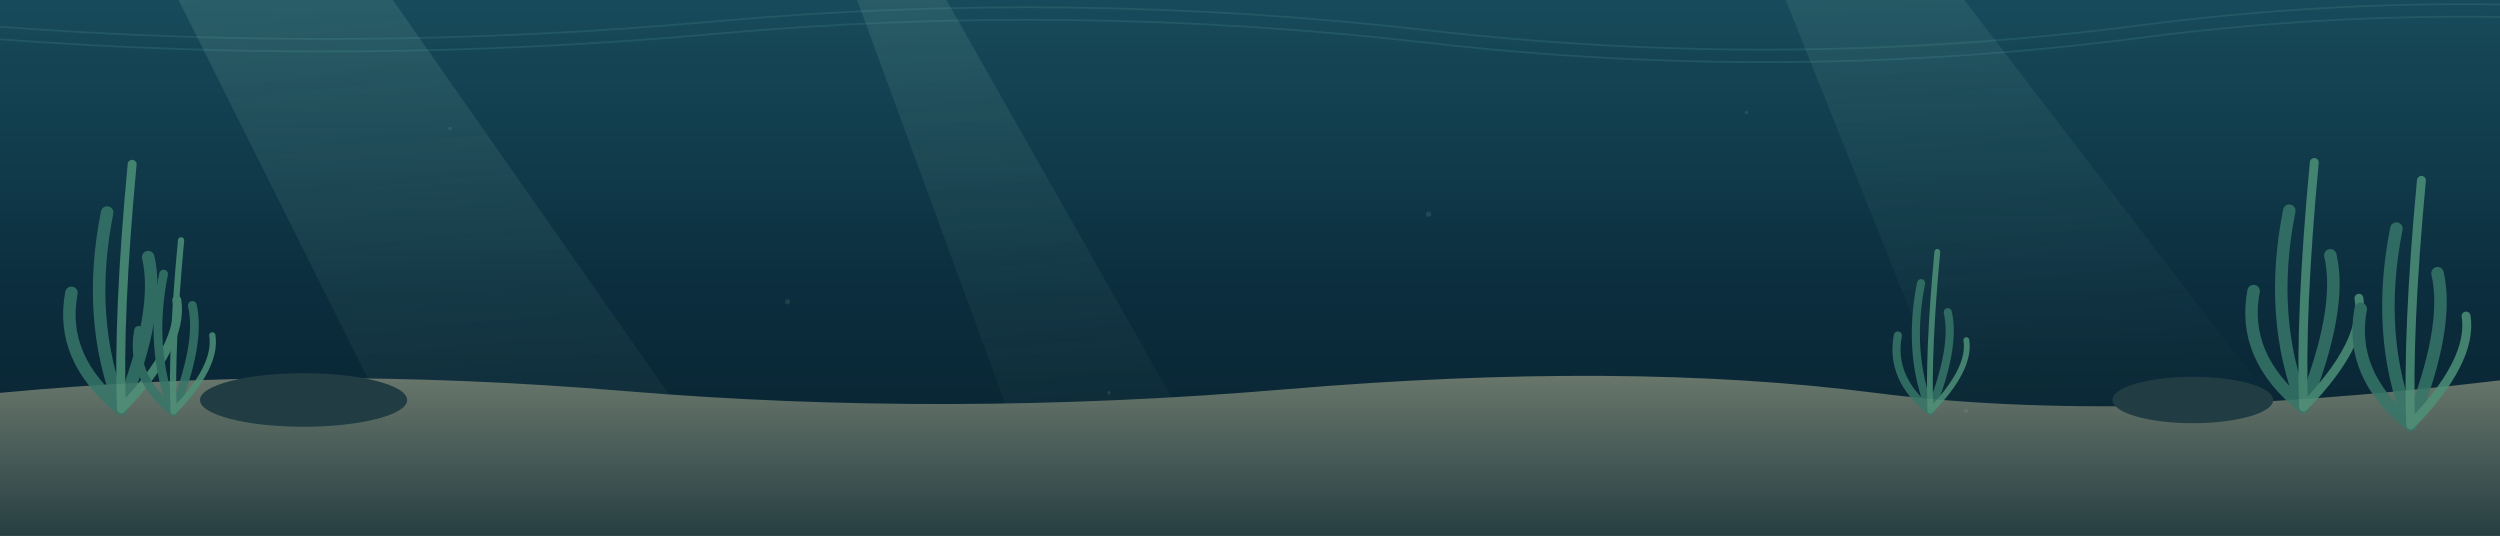
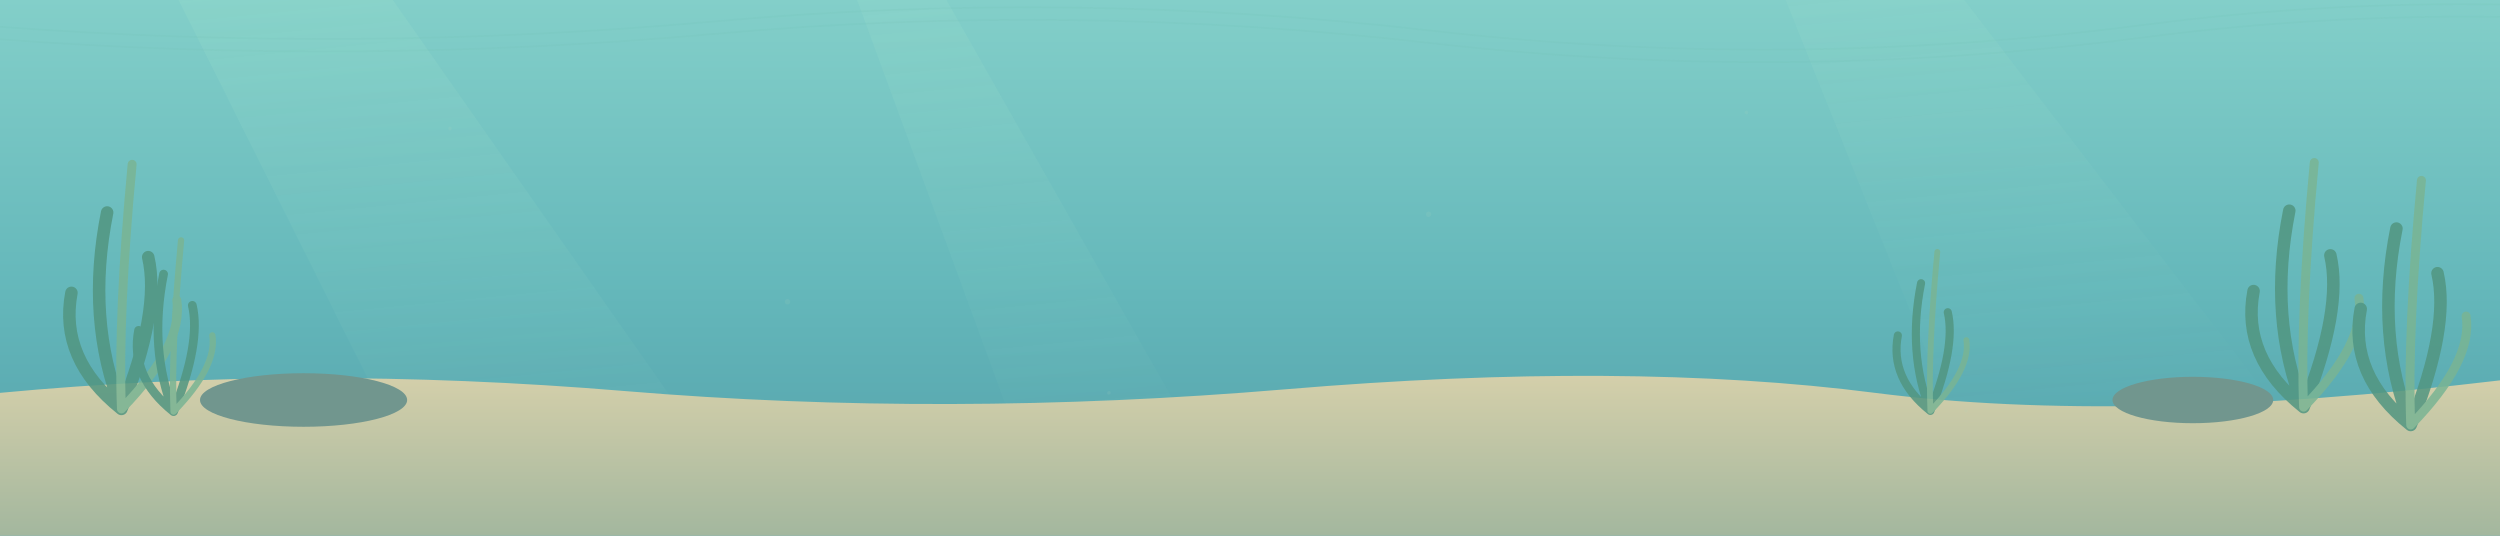
<svg xmlns="http://www.w3.org/2000/svg" width="1400" height="300" viewBox="0 0 1400 300" preserveAspectRatio="xMidYMax slice">
  <defs>
    <linearGradient id="water" x2="0" y2="1">
-       <stop stop-color="#174b5b" />
-       <stop offset=".55" stop-color="#0b2d3d" />
-       <stop offset="1" stop-color="#091f2b" />
+       <stop stop-color="#83cfc9" />
+       <stop offset=".55" stop-color="#64b7ba" />
+       <stop offset="1" stop-color="#519da8" />
    </linearGradient>
    <linearGradient id="light" x2=".4" y2="1">
      <stop stop-color="#b4efd0" stop-opacity=".12" />
      <stop offset="1" stop-color="#b4efd0" stop-opacity="0" />
    </linearGradient>
    <linearGradient id="sand" x2="0" y2="1">
-       <stop stop-color="#68766b" />
-       <stop offset="1" stop-color="#273f42" />
+       <stop stop-color="#d4cfaa" />
+       <stop offset="1" stop-color="#a3b79e" />
    </linearGradient>
    <g id="grass" fill="none" stroke-linecap="round">
-       <path d="M0 0 Q-20-50-8-110 M0 0 Q22-55 15-85 M0 0 Q-35-28-28-65" stroke="#367568" stroke-width="7" />
-       <path d="M0 0 Q-2-52 6-137 M0 0 Q35-36 31-61" stroke="#4c9078" stroke-width="5" />
+       <path d="M0 0 Q-20-50-8-110 M0 0 Q22-55 15-85 M0 0 Q-35-28-28-65" stroke="#519580" stroke-width="7" />
+       <path d="M0 0 Q-2-52 6-137 M0 0 Q35-36 31-61" stroke="#79b493" stroke-width="5" />
    </g>
  </defs>
  <path fill="url(#water)" d="M0 0H1400V300H0Z" />
  <path fill="url(#light)" d="M100 0H220L430 300H250Z M480 0H530L700 300H590Z M1000 0H1100L1330 300H1120Z" />
  <g fill="none" stroke="#6cb9b1" stroke-opacity=".14">
    <path d="M0 15 Q200 30 400 12T800 17T1200 14T1600 20" />
    <path d="M0 22 Q200 37 400 19T800 24T1200 21T1600 27" />
  </g>
  <path d="M0 220 Q170 204 350 219T720 218T1050 220T1400 213V300H0Z" fill="url(#sand)" />
  <g opacity=".85" transform="translate(0 -61)">
    <use href="#grass" x="68" y="290" />
    <use href="#grass" x="96" y="295" transform="translate(30 85) scale(.7)" />
    <use href="#grass" x="1290" y="289" />
    <use href="#grass" x="1350" y="299" />
    <use href="#grass" x="1140" y="294" transform="translate(340 100) scale(.65)" />
  </g>
-   <g fill="#213d43" transform="translate(0 -61)">
+   <g fill="#71968e" transform="translate(0 -61)">
    <ellipse cx="170" cy="285" rx="58" ry="15" />
    <ellipse cx="1228" cy="285" rx="45" ry="13" />
  </g>
  <g fill="#b1d5bc" opacity=".12">
    <circle cx="252" cy="72" r="1" />
    <circle cx="800" cy="120" r="1.5" />
    <circle cx="621" cy="220" r="1" />
    <circle cx="978" cy="63" r="1" />
    <circle cx="441" cy="169" r="1.5" />
    <circle cx="1101" cy="230" r="1" />
  </g>
</svg>
